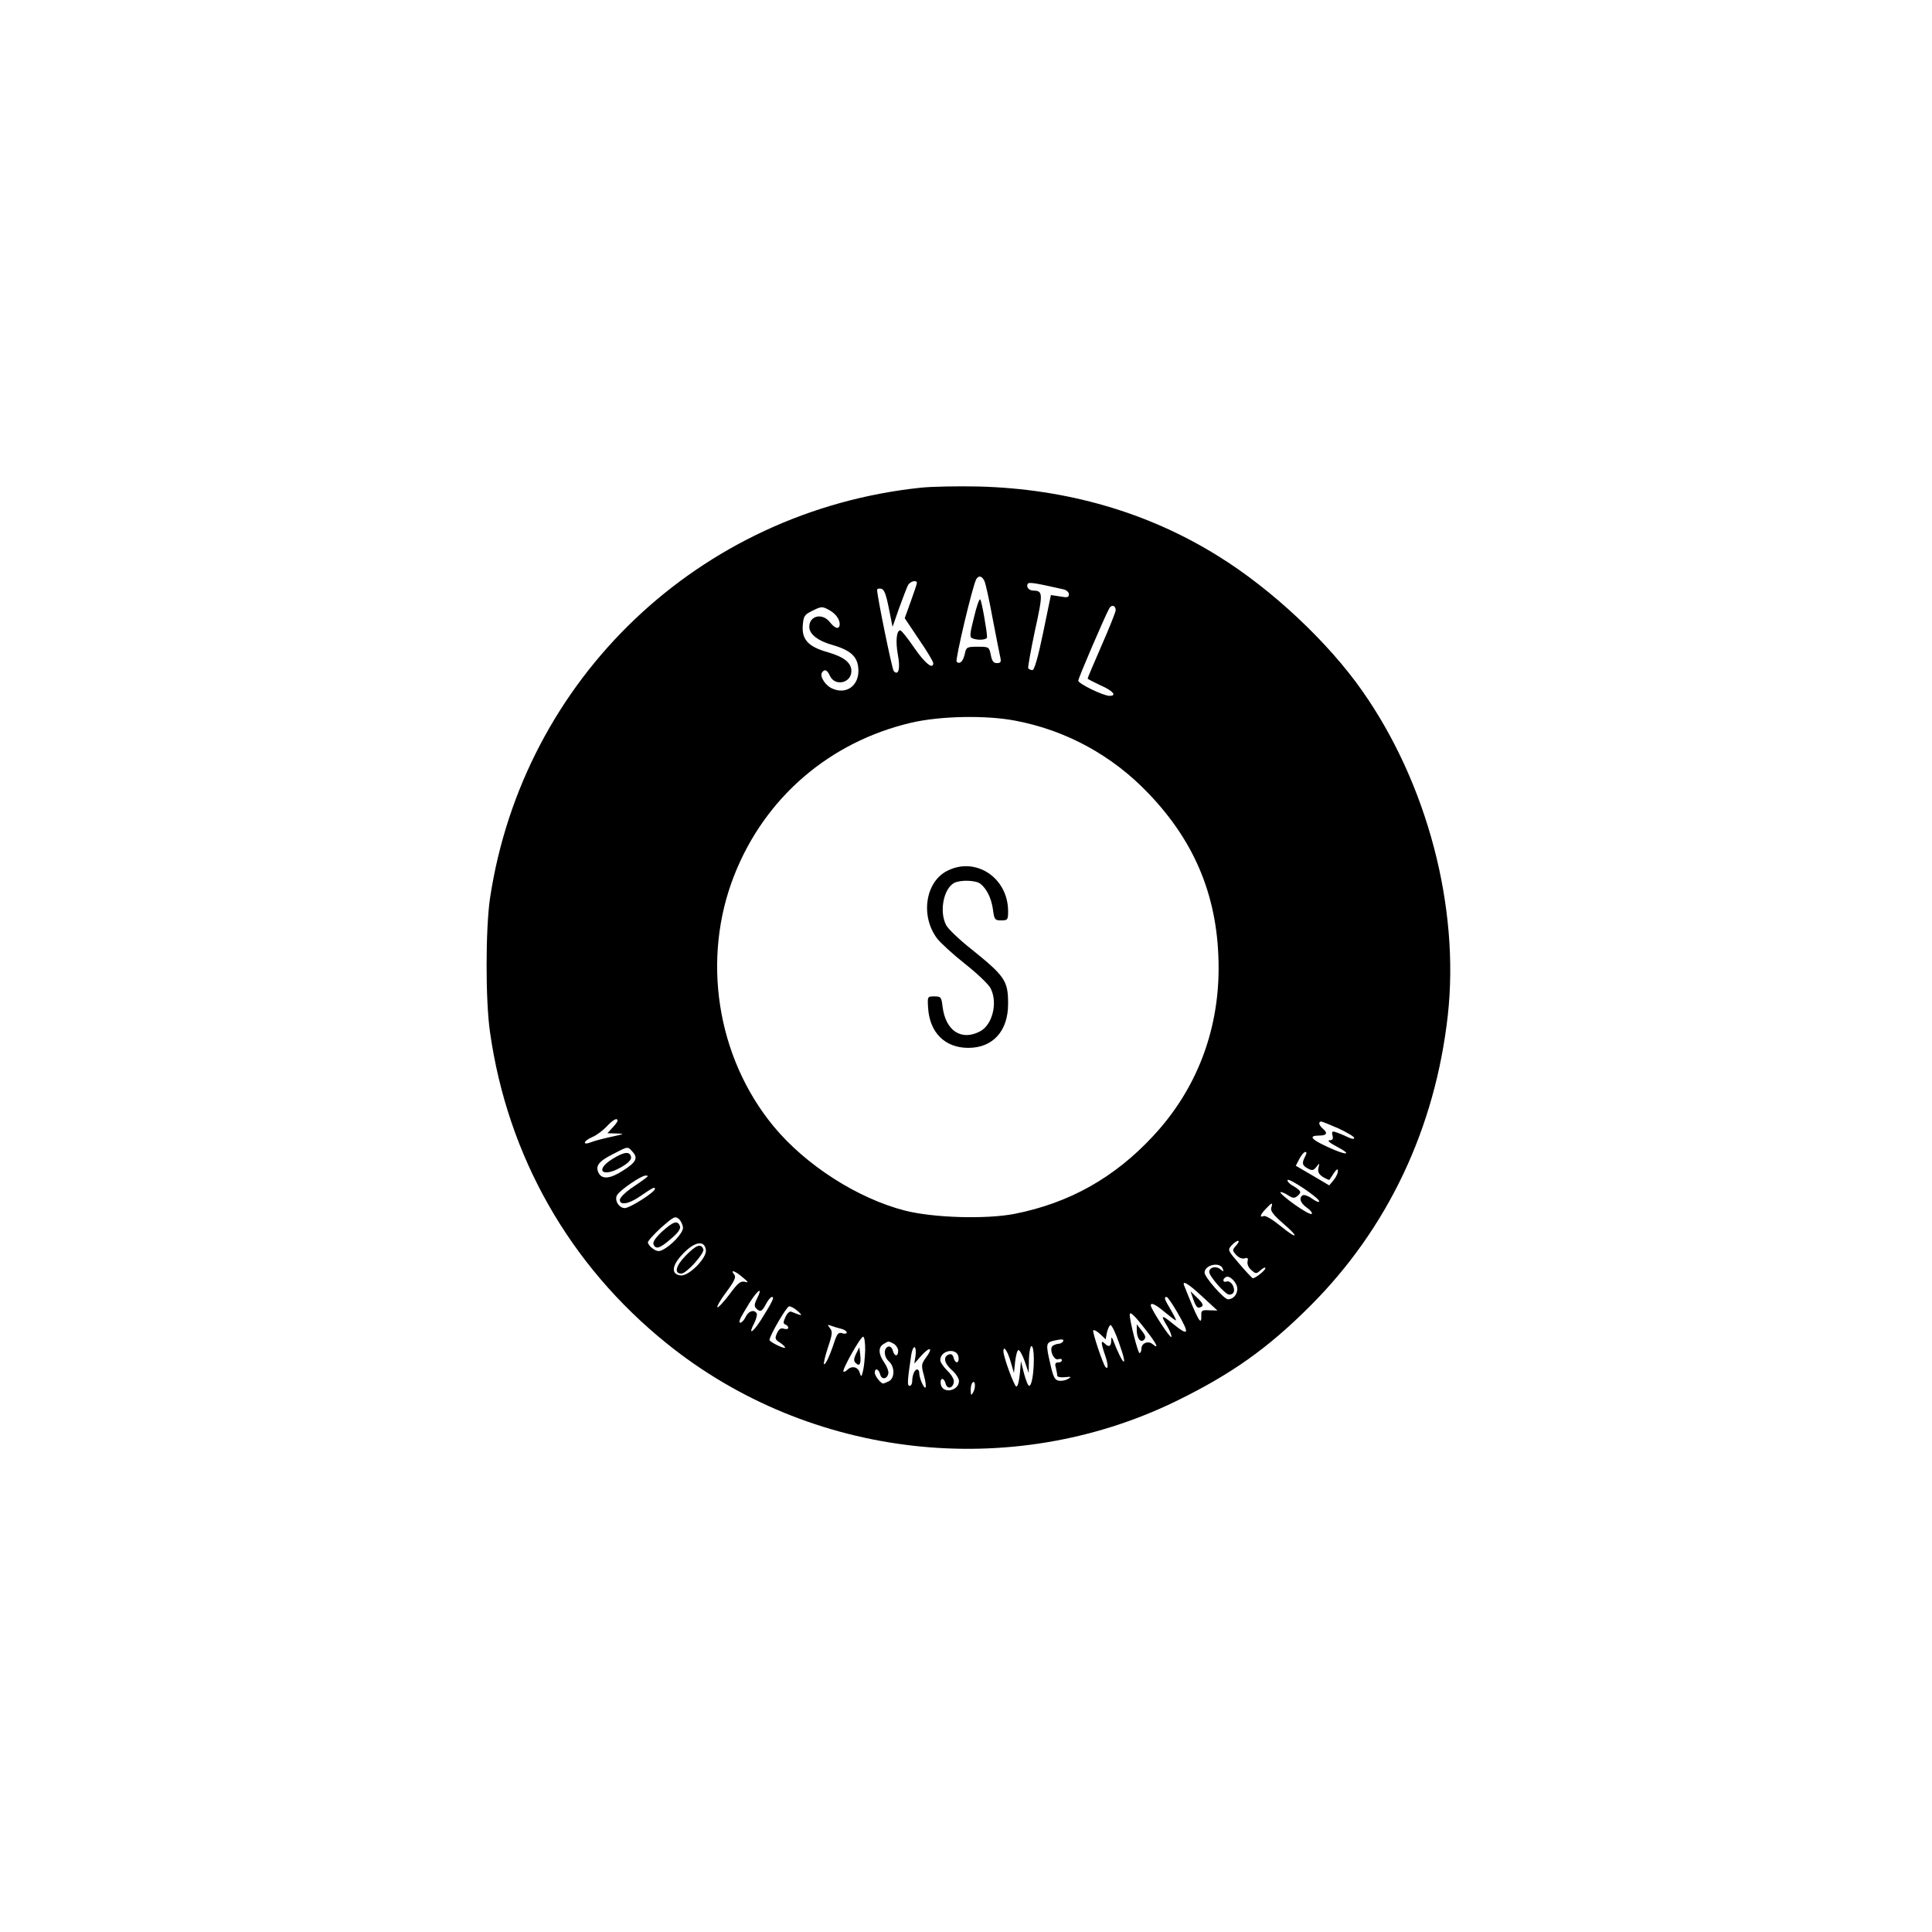
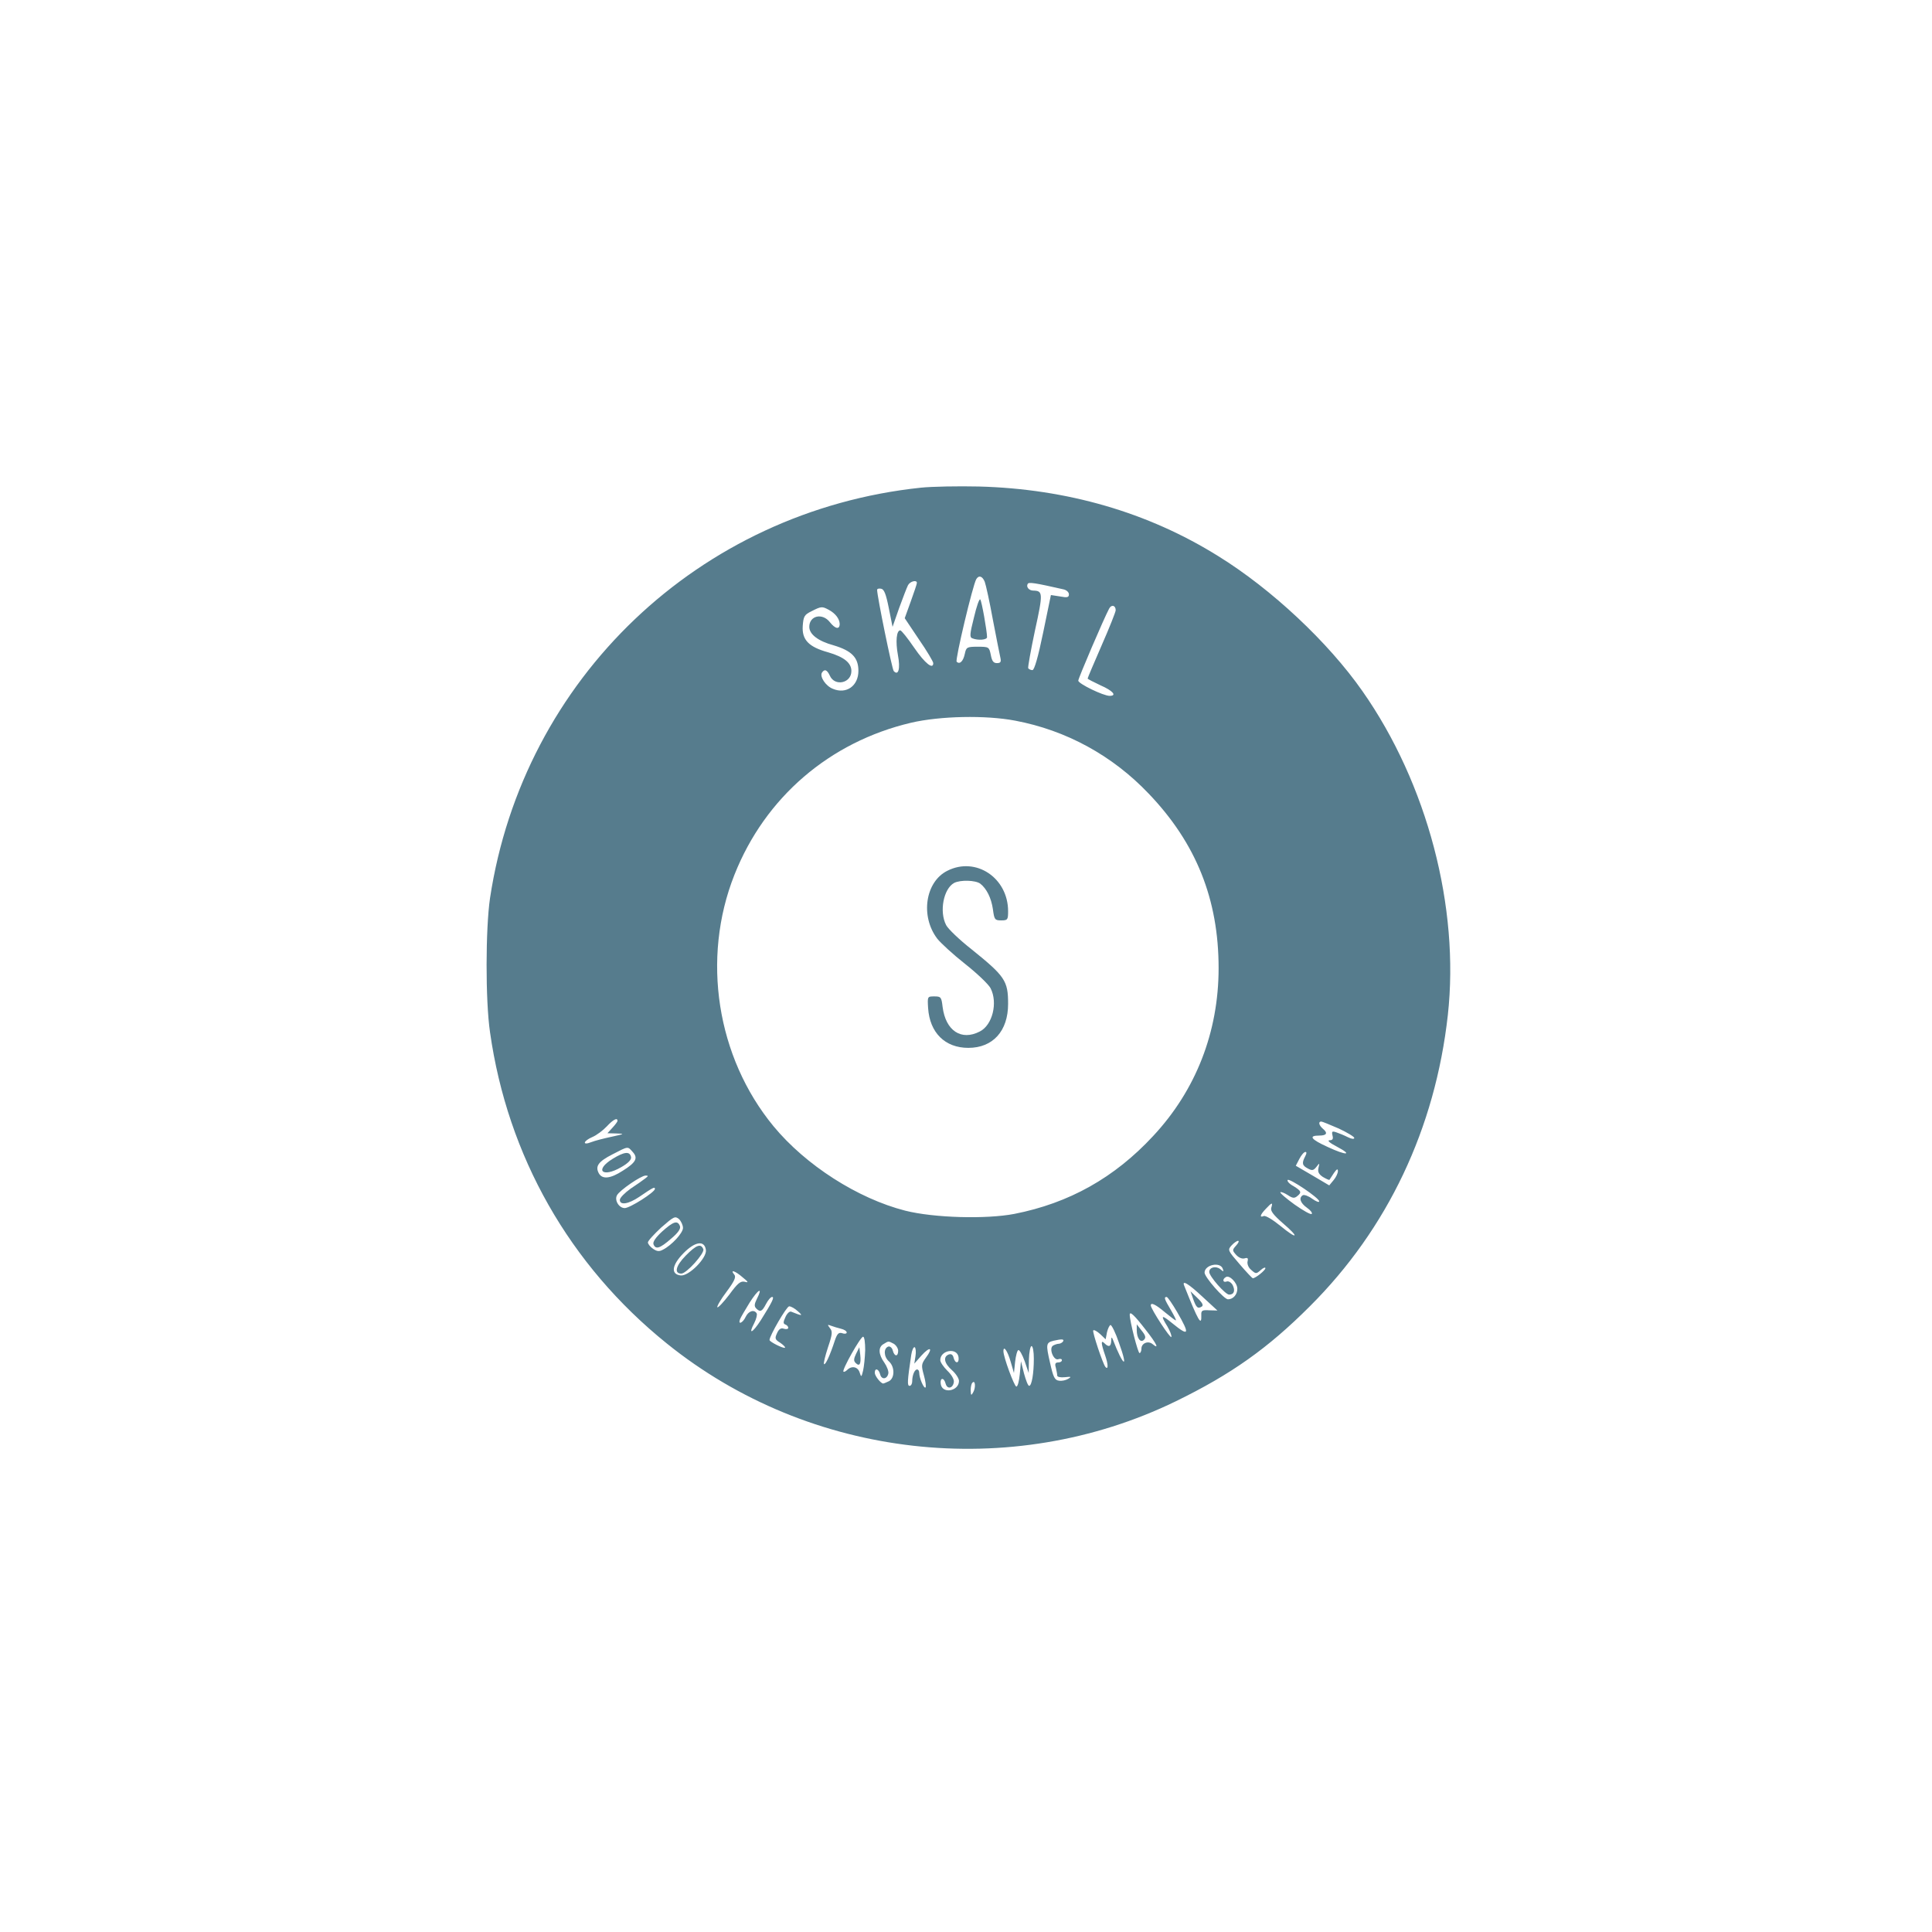
<svg xmlns="http://www.w3.org/2000/svg" version="1.0" width="300" height="300" viewBox="0 0 826 663" preserveAspectRatio="xMidYMid meet">
-   <g transform="translate(0,663) scale(0.1,-0.1)" fill="#000000" stroke="none">
+   <g transform="translate(0,663) scale(0.1,-0.1)" fill="#567c8d" stroke="none">
    <path d="M3937 5360 c-948 -100 -1700 -816 -1842 -1755 -19 -130 -20 -436 0 -573 75 -530 340 -996 756 -1331 611 -493 1471 -590 2176 -247 238 116 394 227 573 406 333 332 536 761 590 1245 51 461 -88 990 -365 1385 -146 209 -388 436 -616 577 -301 188 -648 288 -1024 298 -88 2 -200 0 -248 -5z m273 -402 c5 -13 21 -86 35 -163 15 -77 29 -150 32 -162 4 -18 1 -23 -15 -23 -15 0 -21 9 -26 35 -7 34 -8 35 -56 35 -46 0 -49 -2 -55 -30 -7 -33 -22 -47 -35 -34 -7 8 69 328 84 353 11 18 26 13 36 -11z m-290 -5 c0 -5 -12 -40 -26 -79 l-26 -72 61 -91 c34 -49 61 -95 61 -101 0 -29 -35 -2 -81 65 -28 41 -55 75 -60 75 -16 0 -21 -47 -10 -106 11 -58 2 -90 -18 -68 -7 7 -71 320 -71 347 0 5 8 7 17 5 13 -2 21 -23 33 -83 l16 -80 28 80 c16 44 33 88 38 98 9 17 38 24 38 10z m628 -28 c12 -3 22 -12 22 -21 0 -13 -7 -15 -38 -9 l-39 6 -33 -160 c-22 -107 -38 -161 -46 -161 -7 0 -15 4 -18 8 -2 4 11 77 29 162 35 159 34 169 -7 170 -19 0 -32 16 -24 29 5 8 31 4 154 -24z m222 -89 c0 -7 -27 -75 -60 -150 -33 -76 -60 -139 -60 -142 0 -2 25 -15 55 -29 53 -23 72 -45 39 -45 -27 0 -134 52 -134 65 0 10 109 265 132 308 10 19 28 14 28 -7z m-1227 2 c28 -15 46 -38 47 -60 0 -26 -19 -22 -42 7 -32 41 -88 28 -88 -20 0 -32 38 -61 104 -79 77 -23 106 -52 106 -109 0 -65 -52 -101 -109 -77 -31 12 -57 52 -47 69 11 17 22 13 34 -13 21 -47 92 -32 92 20 0 35 -31 60 -99 80 -84 23 -113 54 -109 113 3 41 7 48 38 63 41 21 45 21 73 6z m797 -474 c218 -41 416 -149 571 -312 203 -212 299 -452 299 -746 0 -273 -97 -522 -280 -718 -165 -178 -359 -287 -594 -333 -121 -23 -343 -17 -466 14 -203 52 -425 194 -563 361 -243 295 -309 717 -167 1075 131 331 407 568 755 650 124 29 319 33 445 9z m-1700 -1711 c0 -4 -10 -17 -22 -30 l-21 -23 39 -1 c36 -1 34 -2 -21 -14 -33 -7 -72 -17 -87 -23 -40 -16 -35 5 5 22 17 7 45 28 61 45 28 30 46 39 46 24z m3084 -33 c36 -17 66 -35 66 -40 0 -6 -11 -5 -27 3 -16 8 -38 17 -50 21 -18 6 -20 4 -16 -14 4 -15 0 -20 -13 -20 -11 -1 2 -12 31 -27 72 -38 41 -39 -38 -2 -73 33 -84 49 -37 49 33 0 38 11 15 30 -16 14 -20 30 -6 30 4 0 38 -14 75 -30z m-3019 -100 c24 -26 14 -45 -42 -80 -54 -35 -88 -38 -103 -11 -16 30 -2 50 59 81 68 35 64 35 86 10z m2875 -19 c-15 -29 -13 -39 12 -52 18 -10 24 -8 36 7 14 18 14 18 9 -4 -4 -17 1 -27 19 -39 14 -8 26 -14 28 -12 1 2 10 15 19 29 12 17 17 20 17 8 0 -9 -8 -26 -18 -38 l-19 -23 -71 42 -72 42 15 29 c9 17 20 30 26 30 6 0 6 -6 -1 -19z m-2821 -94 c-9 -7 -37 -27 -63 -44 -25 -18 -46 -39 -46 -48 0 -24 37 -18 83 13 60 41 67 44 67 34 0 -14 -107 -82 -129 -82 -25 0 -45 34 -33 55 11 21 103 84 122 84 13 0 12 -2 -1 -12z m2881 -98 c0 -6 -13 -1 -30 11 -16 12 -34 18 -40 15 -18 -11 -11 -33 17 -53 16 -11 25 -23 21 -27 -4 -4 -36 14 -73 40 -36 26 -64 50 -61 53 3 2 17 -3 31 -12 21 -14 29 -15 41 -5 20 16 18 22 -16 43 -17 9 -28 21 -25 26 6 10 135 -77 135 -91z m-205 -28 c-4 -13 9 -30 50 -66 73 -62 63 -72 -11 -11 -32 26 -63 45 -71 42 -19 -8 -16 5 9 31 26 28 31 29 23 4z m-2515 -86 c0 -21 -48 -74 -86 -93 -16 -9 -26 -7 -42 4 -12 8 -22 21 -22 27 0 7 26 35 57 64 54 47 59 50 76 36 9 -9 17 -26 17 -38z m2365 -75 c-17 -19 -17 -21 0 -40 11 -12 25 -18 36 -15 13 4 16 1 13 -12 -3 -11 3 -27 15 -37 20 -18 22 -18 41 -1 11 10 20 13 20 8 0 -9 -42 -43 -54 -43 -2 0 -28 27 -56 60 -51 59 -52 61 -35 80 10 11 23 20 28 20 6 0 2 -9 -8 -20z m-2267 -19 c5 -34 -73 -113 -108 -109 -43 5 -38 44 12 95 49 50 90 57 96 14z m2210 -81 c5 -13 3 -13 -11 -1 -19 15 -47 8 -47 -12 0 -19 69 -97 85 -97 21 0 27 17 15 41 -7 12 -18 18 -26 15 -16 -6 -19 10 -3 19 15 10 49 -24 49 -50 0 -25 -18 -45 -40 -45 -17 0 -100 95 -100 114 0 34 68 48 78 16z m-2053 -36 c25 -20 26 -24 9 -19 -18 4 -30 -6 -66 -55 -25 -33 -48 -57 -51 -54 -3 3 14 33 39 66 35 47 42 64 33 74 -19 23 4 16 36 -12z m1966 -83 l64 -59 -35 1 c-30 2 -35 -1 -34 -20 2 -52 -13 -26 -73 125 -11 26 17 10 78 -47z m-1905 -9 c-11 -22 -12 -32 -3 -41 17 -17 25 -14 42 19 9 17 20 30 26 30 11 0 1 -21 -48 -99 -36 -56 -56 -65 -28 -12 9 18 13 36 10 41 -11 18 -35 10 -47 -15 -12 -26 -34 -36 -24 -10 3 8 22 40 41 71 37 58 58 69 31 16z m1797 -57 c55 -95 51 -106 -19 -49 -49 40 -54 38 -23 -12 11 -19 19 -39 17 -45 -3 -10 -88 120 -88 135 0 14 21 4 60 -29 23 -19 44 -35 47 -35 3 0 -7 20 -21 44 -28 47 -31 56 -18 56 4 0 24 -29 45 -65z m-1622 4 c24 -21 19 -21 -28 -2 -7 3 -18 -7 -25 -23 -10 -22 -10 -28 0 -32 6 -2 12 -8 12 -14 0 -5 -8 -7 -18 -4 -13 5 -22 -1 -30 -19 -10 -22 -9 -27 14 -41 13 -9 23 -19 20 -21 -5 -5 -66 25 -66 33 0 18 73 144 84 144 8 0 24 -9 37 -21z m1487 -79 c48 -61 60 -87 29 -61 -19 15 -47 3 -47 -20 0 -10 -4 -19 -8 -19 -7 0 -42 137 -42 164 0 17 20 -2 68 -64z m-1302 4 c13 -3 24 -10 24 -16 0 -5 -9 -7 -19 -3 -15 5 -22 -2 -32 -32 -21 -64 -40 -105 -46 -100 -3 3 5 35 17 72 19 56 20 68 8 82 -11 15 -11 16 5 10 11 -4 30 -10 43 -13z m1188 -60 c42 -116 19 -103 -27 16 -4 10 -6 8 -6 -7 -1 -26 -11 -29 -29 -11 -16 16 -15 0 3 -52 13 -37 14 -64 1 -49 -11 13 -57 151 -52 156 3 4 17 -4 30 -16 l23 -22 6 31 c4 16 11 30 15 30 5 0 22 -34 36 -76z m-1085 -31 c-1 -32 -5 -71 -9 -88 -7 -29 -8 -29 -15 -7 -8 24 -34 29 -53 10 -6 -6 -14 -10 -16 -7 -7 7 73 149 84 149 6 0 9 -26 9 -57z m846 37 c-3 -5 -12 -10 -18 -10 -7 0 -18 -4 -25 -8 -19 -12 3 -66 23 -58 8 3 15 1 15 -4 0 -6 -7 -10 -16 -10 -12 0 -15 -6 -10 -22 3 -13 6 -28 6 -34 0 -6 14 -9 33 -7 27 3 29 2 14 -7 -10 -6 -27 -10 -39 -8 -19 2 -25 15 -39 78 -18 78 -17 85 16 93 35 8 46 7 40 -3z m-724 -10 c10 -6 19 -20 19 -30 0 -26 -16 -26 -23 1 -3 12 -12 19 -19 17 -21 -7 -20 -43 2 -63 26 -23 26 -71 1 -85 -11 -5 -22 -10 -25 -10 -10 0 -36 32 -36 46 0 22 17 17 23 -7 6 -24 30 -21 35 4 2 9 -6 30 -17 46 -26 36 -27 67 -3 80 21 13 20 13 43 1z m93 -53 l-5 -32 30 34 c37 41 52 35 20 -8 -20 -28 -21 -33 -9 -76 7 -25 10 -48 7 -52 -7 -6 -27 40 -27 63 0 8 -4 14 -9 14 -11 0 -21 -25 -21 -51 0 -10 -5 -19 -11 -19 -11 0 -10 19 7 133 3 20 10 35 15 32 4 -3 6 -20 3 -38z m506 -11 c0 -63 -9 -116 -20 -116 -5 0 -14 24 -22 53 l-13 52 -5 -55 c-3 -30 -9 -54 -15 -53 -9 2 -55 126 -55 151 0 27 18 1 31 -45 l14 -48 5 48 c3 26 9 49 14 50 5 1 17 -20 27 -48 l17 -50 1 58 c1 31 6 57 11 57 6 0 10 -24 10 -54z m-322 7 c4 -28 -14 -30 -21 -3 -3 13 -10 18 -21 14 -25 -10 -19 -38 14 -67 17 -15 30 -36 30 -46 0 -44 -72 -57 -78 -13 -4 28 14 29 21 1 7 -25 31 -20 35 7 2 11 -10 32 -28 49 -16 16 -30 36 -30 45 0 43 72 55 78 13z m63 -150 c-9 -16 -10 -15 -11 8 0 14 3 29 8 33 12 12 14 -22 3 -41z" />
    <path d="M4164 4805 c-18 -71 -19 -85 -7 -89 24 -10 63 -7 63 5 0 25 -23 155 -29 161 -4 5 -16 -30 -27 -77z" />
    <path d="M4050 3722 c-94 -47 -116 -194 -43 -290 14 -18 67 -67 119 -108 52 -41 101 -88 109 -104 32 -62 8 -158 -46 -185 -79 -41 -146 3 -159 105 -5 42 -7 45 -35 45 -30 0 -30 0 -27 -50 7 -105 72 -170 172 -170 105 0 170 72 170 188 0 99 -13 118 -157 234 -51 40 -100 87 -108 103 -30 58 -11 155 34 180 27 14 92 12 112 -3 27 -21 47 -61 54 -109 6 -45 8 -48 36 -48 27 0 29 3 29 39 0 143 -138 235 -260 173z" />
    <path d="M2620 2491 c-80 -49 -45 -83 36 -36 30 17 44 32 42 43 -5 26 -29 23 -78 -7z" />
    <path d="M2831 2180 c-28 -26 -41 -45 -37 -55 9 -23 27 -18 75 24 31 26 42 43 38 54 -10 26 -28 20 -76 -23z" />
    <path d="M2931 2076 c-42 -43 -50 -76 -18 -76 22 0 100 87 94 104 -10 26 -30 19 -76 -28z" />
    <path d="M5101 1892 c13 -37 20 -44 37 -33 8 5 3 16 -18 36 l-30 29 11 -32z" />
    <path d="M4860 1759 c0 -35 16 -57 31 -42 9 9 7 18 -10 39 l-21 27 0 -24z" />
    <path d="M3660 1657 c-10 -21 -11 -30 -2 -39 17 -17 24 -5 20 34 l-4 33 -14 -28z" />
  </g>
</svg>
